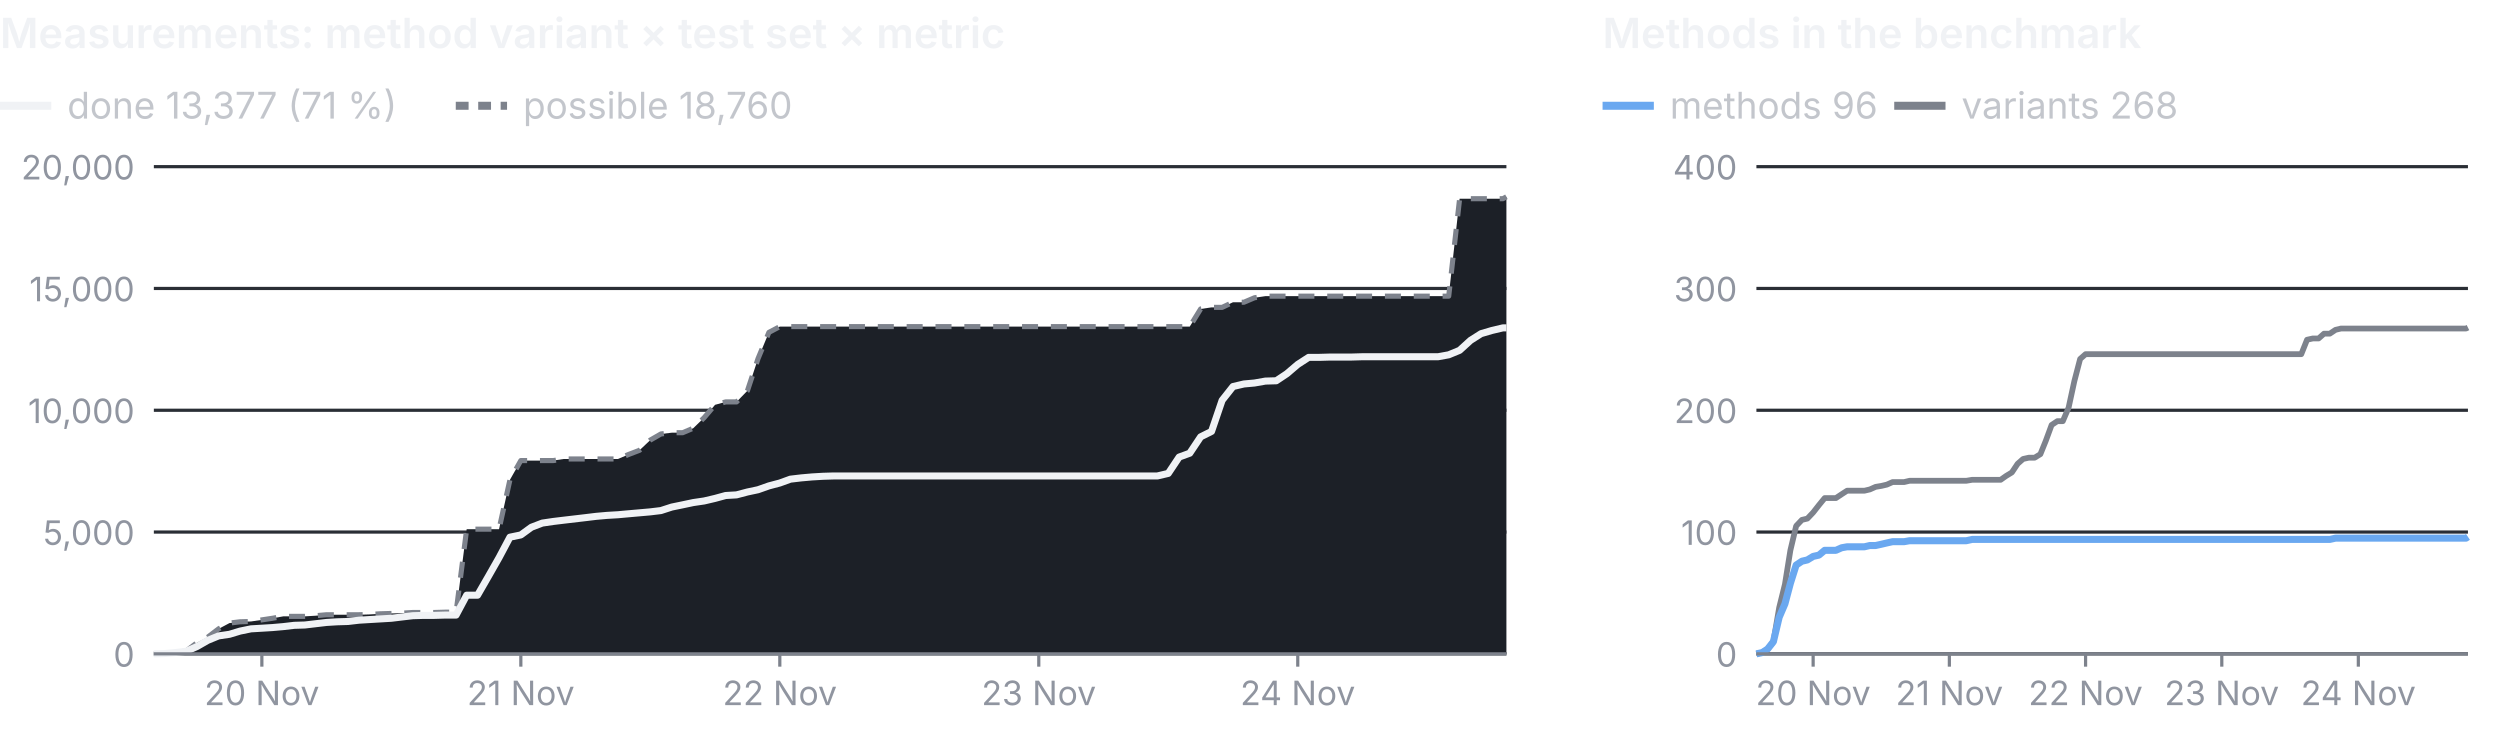
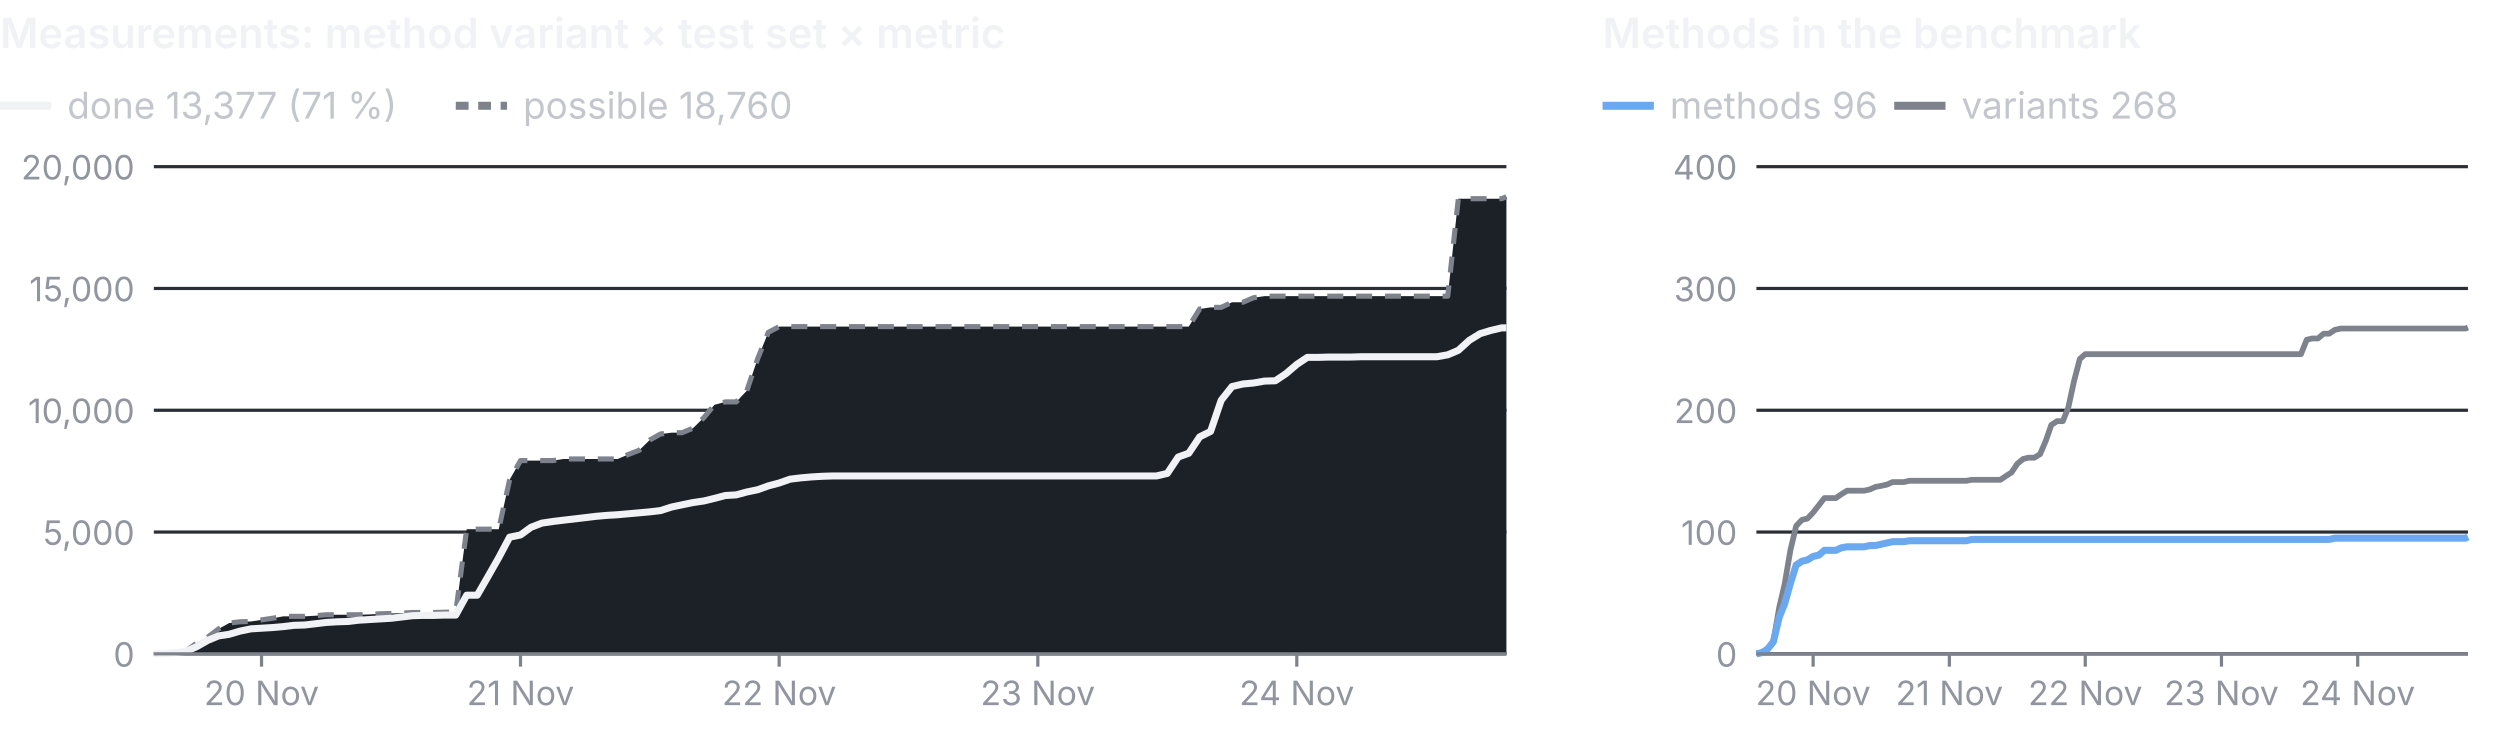
<svg xmlns="http://www.w3.org/2000/svg" viewBox="0 0 780 230" role="img" aria-label="13,377 of 18,760 measurements done; 96 methods, 268 variants">
  <g transform="translate(0 0)" font-family="Inter, -apple-system, 'Segoe UI', Helvetica, Arial, sans-serif">
    <text x="0" y="15" font-size="13" font-weight="600" style="fill:#f0f2f5">Measurements: method variant × test set × metric</text>
    <line x1="0" y1="33" x2="16" y2="33" style="stroke:#f0f2f5" stroke-width="2.5" />
    <text x="21" y="37" font-size="11.5" style="fill:#c3c6cc">done 13,377 (71 %)</text>
    <line x1="142.2" y1="33" x2="158.2" y2="33" style="stroke:#7d828c" stroke-width="2.5" stroke-dasharray="4 3" />
    <text x="163.2" y="37" font-size="11.5" style="fill:#c3c6cc">possible 18,760</text>
    <line x1="48" y1="204.0" x2="470" y2="204.0" style="stroke:#2a2e35" stroke-width="1" />
    <text x="42" y="208.0" font-size="10.5" text-anchor="end" style="fill:#9095a0">0</text>
    <line x1="48" y1="166.0" x2="470" y2="166.0" style="stroke:#2a2e35" stroke-width="1" />
    <text x="42" y="170.0" font-size="10.5" text-anchor="end" style="fill:#9095a0">5,000</text>
    <line x1="48" y1="128.0" x2="470" y2="128.0" style="stroke:#2a2e35" stroke-width="1" />
    <text x="42" y="132.0" font-size="10.5" text-anchor="end" style="fill:#9095a0">10,000</text>
    <line x1="48" y1="90.0" x2="470" y2="90.0" style="stroke:#2a2e35" stroke-width="1" />
    <text x="42" y="94.0" font-size="10.5" text-anchor="end" style="fill:#9095a0">15,000</text>
    <line x1="48" y1="52.0" x2="470" y2="52.0" style="stroke:#2a2e35" stroke-width="1" />
    <text x="42" y="56.0" font-size="10.5" text-anchor="end" style="fill:#9095a0">20,000</text>
-     <line x1="81.7" y1="204" x2="81.7" y2="208" style="stroke:#7d828c" stroke-width="1" />
-     <text x="81.7" y="220" font-size="10.5" text-anchor="middle" style="fill:#9095a0">20 Nov</text>
-     <line x1="162.5" y1="204" x2="162.5" y2="208" style="stroke:#7d828c" stroke-width="1" />
-     <text x="162.5" y="220" font-size="10.5" text-anchor="middle" style="fill:#9095a0">21 Nov</text>
-     <line x1="243.3" y1="204" x2="243.3" y2="208" style="stroke:#7d828c" stroke-width="1" />
-     <text x="243.3" y="220" font-size="10.5" text-anchor="middle" style="fill:#9095a0">22 Nov</text>
-     <line x1="324.1" y1="204" x2="324.1" y2="208" style="stroke:#7d828c" stroke-width="1" />
-     <text x="324.1" y="220" font-size="10.5" text-anchor="middle" style="fill:#9095a0">23 Nov</text>
-     <line x1="404.9" y1="204" x2="404.9" y2="208" style="stroke:#7d828c" stroke-width="1" />
-     <text x="404.9" y="220" font-size="10.5" text-anchor="middle" style="fill:#9095a0">24 Nov</text>
-     <polygon points="48.0,204.0 48.0,204.0 51.4,203.9 54.7,203.6 58.1,203.1 61.5,200.5 64.8,198.8 68.2,196.2 71.6,194.4 74.9,194.0 78.3,193.9 81.7,193.4 85.0,192.9 88.4,192.3 91.8,192.3 95.1,192.3 98.5,192.1 101.9,191.8 105.2,191.8 108.6,191.8 112.0,191.8 115.3,191.7 118.7,191.5 122.1,191.4 125.4,191.3 128.8,191.1 132.2,191.1 135.5,191.1 138.9,191.0 142.3,191.0 145.6,165.1 149.0,165.1 152.4,165.1 155.7,165.1 159.1,149.7 162.5,143.7 165.8,143.7 169.2,143.7 172.6,143.7 175.9,143.2 179.3,143.2 182.7,143.2 186.0,143.2 189.4,143.2 192.8,143.2 196.1,141.8 199.5,140.5 202.9,137.3 206.2,135.4 209.6,135.0 213.0,135.0 216.3,133.6 219.7,130.3 223.1,126.3 226.4,125.4 229.8,125.4 233.2,121.9 236.5,111.9 239.9,103.7 243.3,101.9 246.6,101.9 250.0,101.9 253.4,101.9 256.8,101.9 260.1,101.9 263.5,101.9 266.9,101.9 270.2,101.9 273.6,101.9 277.0,101.9 280.3,101.9 283.7,101.9 287.1,101.9 290.4,101.9 293.8,101.9 297.2,101.9 300.5,101.9 303.9,101.9 307.3,101.9 310.6,101.9 314.0,101.9 317.4,101.9 320.7,101.9 324.1,101.9 327.5,101.9 330.8,101.9 334.2,101.9 337.6,101.9 340.9,101.9 344.3,101.9 347.7,101.9 351.0,101.9 354.4,101.9 357.8,101.9 361.1,101.9 364.5,101.9 367.9,101.9 371.2,101.9 374.6,96.4 378.0,95.9 381.3,95.9 384.7,94.3 388.1,94.3 391.4,92.9 394.8,92.4 398.2,92.4 401.5,92.4 404.9,92.4 408.3,92.4 411.6,92.4 415.0,92.4 418.4,92.4 421.7,92.4 425.1,92.4 428.5,92.4 431.8,92.4 435.2,92.4 438.6,92.4 441.9,92.4 445.3,92.4 448.7,92.4 452.0,92.4 455.4,62.0 458.8,62.0 462.1,62.0 465.5,62.0 468.9,62.0 470.0,61.4 470.0,204.0" style="fill:#1c2027" />
-     <polyline points="48.0,204.0 51.4,203.9 54.7,203.6 58.1,203.1 61.5,200.5 64.8,198.8 68.2,196.2 71.6,194.4 74.9,194.0 78.3,193.9 81.7,193.4 85.0,192.9 88.4,192.3 91.8,192.3 95.1,192.3 98.5,192.1 101.9,191.8 105.2,191.8 108.6,191.8 112.0,191.8 115.3,191.7 118.7,191.5 122.1,191.4 125.4,191.3 128.8,191.1 132.2,191.1 135.5,191.1 138.9,191.0 142.3,191.0 145.6,165.1 149.0,165.1 152.4,165.1 155.7,165.1 159.1,149.7 162.5,143.7 165.8,143.7 169.2,143.7 172.6,143.7 175.9,143.2 179.3,143.2 182.7,143.2 186.0,143.2 189.4,143.2 192.8,143.2 196.1,141.8 199.5,140.5 202.9,137.3 206.2,135.4 209.6,135.0 213.0,135.0 216.3,133.6 219.7,130.3 223.1,126.3 226.4,125.4 229.8,125.4 233.2,121.9 236.5,111.9 239.9,103.7 243.3,101.9 246.6,101.9 250.0,101.9 253.4,101.9 256.8,101.9 260.1,101.9 263.5,101.9 266.9,101.9 270.2,101.9 273.6,101.9 277.0,101.9 280.3,101.9 283.7,101.9 287.1,101.9 290.4,101.9 293.8,101.9 297.2,101.9 300.5,101.9 303.9,101.9 307.3,101.9 310.6,101.9 314.0,101.9 317.4,101.9 320.7,101.9 324.1,101.9 327.5,101.9 330.8,101.9 334.2,101.9 337.6,101.9 340.9,101.9 344.3,101.9 347.7,101.9 351.0,101.9 354.4,101.9 357.8,101.9 361.1,101.9 364.5,101.9 367.9,101.9 371.2,101.9 374.6,96.4 378.0,95.9 381.3,95.9 384.7,94.3 388.1,94.3 391.4,92.9 394.8,92.4 398.2,92.4 401.5,92.4 404.9,92.4 408.3,92.4 411.6,92.4 415.0,92.4 418.4,92.4 421.7,92.4 425.1,92.4 428.5,92.4 431.8,92.4 435.2,92.4 438.6,92.4 441.9,92.4 445.3,92.4 448.7,92.4 452.0,92.4 455.4,62.0 458.8,62.0 462.1,62.0 465.5,62.0 468.9,62.0 470.0,61.4" fill="none" style="stroke:#7d828c" stroke-width="1.6" stroke-linejoin="round" stroke-dasharray="5 4" />
-     <polyline points="48.0,204.0 51.4,203.9 54.7,203.6 58.1,203.2 61.5,201.7 64.8,199.8 68.2,198.4 71.6,197.9 74.9,196.9 78.3,196.2 81.7,196.0 85.0,195.8 88.4,195.5 91.8,195.1 95.1,195.0 98.5,194.6 101.9,194.2 105.2,194.0 108.6,193.9 112.0,193.5 115.3,193.3 118.7,193.1 122.1,192.9 125.4,192.5 128.8,192.1 132.2,192.0 135.5,192.0 138.9,191.9 142.3,191.9 145.6,185.7 149.0,185.7 152.4,179.8 155.7,174.0 159.1,167.6 162.5,166.9 165.8,164.5 169.2,163.2 172.6,162.7 175.9,162.3 179.3,161.9 182.7,161.5 186.0,161.1 189.4,160.8 192.8,160.6 196.1,160.3 199.5,160.0 202.9,159.7 206.2,159.3 209.6,158.2 213.0,157.5 216.3,156.8 219.7,156.3 223.1,155.5 226.4,154.6 229.8,154.4 233.2,153.5 236.5,152.8 239.9,151.6 243.3,150.7 246.6,149.5 250.0,149.1 253.4,148.8 256.8,148.6 260.1,148.5 263.5,148.5 266.9,148.5 270.2,148.5 273.6,148.5 277.0,148.5 280.3,148.5 283.7,148.5 287.1,148.5 290.4,148.5 293.8,148.5 297.2,148.5 300.5,148.5 303.9,148.5 307.3,148.5 310.6,148.5 314.0,148.5 317.4,148.5 320.7,148.5 324.1,148.5 327.5,148.5 330.8,148.5 334.2,148.5 337.6,148.5 340.9,148.5 344.3,148.5 347.7,148.5 351.0,148.5 354.4,148.5 357.8,148.5 361.1,148.5 364.5,147.7 367.9,142.6 371.2,141.4 374.6,136.3 378.0,134.6 381.3,124.9 384.7,120.6 388.1,119.8 391.4,119.5 394.8,118.9 398.2,118.8 401.5,116.6 404.9,113.7 408.3,111.5 411.6,111.5 415.0,111.4 418.4,111.4 421.7,111.4 425.1,111.3 428.5,111.3 431.8,111.3 435.2,111.3 438.6,111.3 441.9,111.3 445.3,111.3 448.7,111.3 452.0,110.7 455.4,109.3 458.8,106.2 462.1,104.1 465.5,103.1 468.9,102.3 470.0,102.3" fill="none" style="stroke:#f0f2f5" stroke-width="2.2" stroke-linejoin="round" />
+     <line x1="81.6" y1="204" x2="81.6" y2="208" style="stroke:#7d828c" stroke-width="1" />
+     <text x="81.6" y="220" font-size="10.5" text-anchor="middle" style="fill:#9095a0">20 Nov</text>
+     <line x1="162.4" y1="204" x2="162.4" y2="208" style="stroke:#7d828c" stroke-width="1" />
+     <text x="162.4" y="220" font-size="10.5" text-anchor="middle" style="fill:#9095a0">21 Nov</text>
+     <line x1="243.1" y1="204" x2="243.1" y2="208" style="stroke:#7d828c" stroke-width="1" />
+     <text x="243.1" y="220" font-size="10.5" text-anchor="middle" style="fill:#9095a0">22 Nov</text>
+     <line x1="323.8" y1="204" x2="323.8" y2="208" style="stroke:#7d828c" stroke-width="1" />
+     <text x="323.8" y="220" font-size="10.5" text-anchor="middle" style="fill:#9095a0">23 Nov</text>
+     <line x1="404.6" y1="204" x2="404.6" y2="208" style="stroke:#7d828c" stroke-width="1" />
+     <text x="404.6" y="220" font-size="10.5" text-anchor="middle" style="fill:#9095a0">24 Nov</text>
+     <polygon points="48.0,204.0 48.0,204.0 51.4,203.9 54.7,203.6 58.1,203.1 61.5,200.5 64.8,198.8 68.2,196.2 71.5,194.4 74.9,194.0 78.3,193.9 81.6,193.4 85.0,192.9 88.4,192.3 91.7,192.3 95.1,192.3 98.5,192.1 101.8,191.8 105.2,191.8 108.6,191.8 111.9,191.8 115.3,191.7 118.6,191.5 122.0,191.4 125.4,191.3 128.7,191.1 132.1,191.1 135.5,191.1 138.8,191.0 142.2,191.0 145.6,165.1 148.9,165.1 152.3,165.1 155.6,165.1 159.0,149.7 162.4,143.7 165.7,143.7 169.1,143.7 172.5,143.7 175.8,143.2 179.2,143.2 182.6,143.2 185.9,143.2 189.3,143.2 192.7,143.2 196.0,141.8 199.4,140.5 202.7,137.3 206.1,135.4 209.5,135.0 212.8,135.0 216.2,133.6 219.6,130.3 222.9,126.3 226.3,125.4 229.7,125.4 233.0,121.9 236.4,111.9 239.7,103.7 243.1,101.9 246.5,101.9 249.8,101.9 253.2,101.9 256.6,101.9 259.9,101.9 263.3,101.9 266.7,101.9 270.0,101.9 273.4,101.9 276.7,101.9 280.1,101.9 283.5,101.9 286.8,101.9 290.2,101.9 293.6,101.9 296.9,101.9 300.3,101.9 303.7,101.9 307.0,101.9 310.4,101.9 313.8,101.9 317.1,101.9 320.5,101.9 323.8,101.9 327.2,101.9 330.6,101.9 333.9,101.9 337.3,101.9 340.7,101.9 344.0,101.9 347.4,101.9 350.8,101.9 354.1,101.9 357.5,101.9 360.8,101.9 364.2,101.9 367.6,101.9 370.9,101.9 374.3,96.4 377.7,95.9 381.0,95.9 384.4,94.3 387.8,94.3 391.1,92.9 394.5,92.4 397.9,92.4 401.2,92.4 404.6,92.4 407.9,92.4 411.3,92.4 414.7,92.4 418.0,92.4 421.4,92.4 424.8,92.4 428.1,92.4 431.5,92.4 434.9,92.4 438.2,92.4 441.6,92.4 444.9,92.4 448.3,92.4 451.7,92.4 455.0,62.0 458.4,62.0 461.8,62.0 465.1,62.0 468.5,62.0 470.0,61.4 470.0,204.0" style="fill:#1c2027" />
+     <polyline points="48.0,204.0 51.4,203.9 54.7,203.6 58.1,203.1 61.5,200.5 64.8,198.8 68.2,196.2 71.5,194.4 74.9,194.0 78.3,193.9 81.6,193.4 85.0,192.9 88.4,192.3 91.7,192.3 95.1,192.3 98.5,192.1 101.8,191.8 105.2,191.8 108.6,191.8 111.9,191.8 115.3,191.7 118.6,191.5 122.0,191.4 125.4,191.3 128.7,191.1 132.1,191.1 135.5,191.1 138.8,191.0 142.2,191.0 145.6,165.1 148.9,165.1 152.3,165.1 155.6,165.1 159.0,149.7 162.4,143.7 165.7,143.7 169.1,143.7 172.5,143.7 175.8,143.2 179.2,143.2 182.6,143.2 185.9,143.2 189.3,143.2 192.7,143.2 196.0,141.8 199.4,140.5 202.7,137.3 206.1,135.4 209.5,135.0 212.8,135.0 216.2,133.6 219.6,130.3 222.9,126.3 226.3,125.4 229.7,125.4 233.0,121.9 236.4,111.9 239.7,103.7 243.1,101.9 246.5,101.9 249.8,101.9 253.2,101.9 256.6,101.9 259.9,101.9 263.3,101.9 266.7,101.9 270.0,101.9 273.4,101.9 276.7,101.9 280.1,101.9 283.5,101.9 286.8,101.9 290.2,101.9 293.6,101.9 296.9,101.9 300.3,101.9 303.7,101.9 307.0,101.9 310.4,101.9 313.8,101.9 317.1,101.9 320.5,101.9 323.8,101.9 327.2,101.9 330.6,101.9 333.9,101.9 337.3,101.9 340.7,101.9 344.0,101.9 347.4,101.9 350.8,101.9 354.1,101.9 357.5,101.9 360.8,101.9 364.2,101.9 367.6,101.9 370.9,101.9 374.3,96.4 377.7,95.9 381.0,95.9 384.4,94.3 387.8,94.3 391.1,92.9 394.5,92.4 397.9,92.4 401.2,92.4 404.6,92.4 407.9,92.4 411.3,92.4 414.7,92.4 418.0,92.4 421.4,92.4 424.8,92.4 428.1,92.4 431.5,92.4 434.9,92.4 438.2,92.4 441.6,92.4 444.9,92.4 448.3,92.4 451.7,92.4 455.0,62.0 458.4,62.0 461.8,62.0 465.1,62.0 468.5,62.0 470.0,61.4" fill="none" style="stroke:#7d828c" stroke-width="1.6" stroke-linejoin="round" stroke-dasharray="5 4" />
+     <polyline points="48.0,204.0 51.4,203.9 54.7,203.6 58.1,203.2 61.5,201.7 64.8,199.8 68.2,198.4 71.5,197.9 74.9,196.9 78.3,196.2 81.6,196.0 85.0,195.8 88.4,195.5 91.7,195.1 95.1,195.0 98.5,194.6 101.8,194.2 105.2,194.0 108.6,193.9 111.9,193.5 115.3,193.3 118.6,193.1 122.0,192.9 125.4,192.5 128.7,192.1 132.1,192.0 135.5,192.0 138.8,191.9 142.2,191.9 145.6,185.7 148.9,185.7 152.3,179.8 155.6,174.0 159.0,167.6 162.4,166.9 165.7,164.5 169.1,163.2 172.5,162.7 175.8,162.3 179.2,161.9 182.6,161.5 185.9,161.1 189.3,160.8 192.7,160.6 196.0,160.3 199.4,160.0 202.7,159.7 206.1,159.3 209.5,158.2 212.8,157.5 216.2,156.8 219.6,156.3 222.9,155.5 226.3,154.6 229.7,154.4 233.0,153.5 236.4,152.8 239.7,151.6 243.1,150.7 246.5,149.5 249.8,149.1 253.2,148.8 256.6,148.6 259.9,148.5 263.3,148.5 266.7,148.5 270.0,148.5 273.4,148.5 276.7,148.5 280.1,148.5 283.5,148.5 286.8,148.5 290.2,148.5 293.6,148.5 296.9,148.5 300.3,148.5 303.7,148.5 307.0,148.5 310.4,148.5 313.8,148.5 317.1,148.5 320.5,148.5 323.8,148.5 327.2,148.5 330.6,148.5 333.9,148.5 337.3,148.5 340.7,148.5 344.0,148.5 347.4,148.5 350.8,148.5 354.1,148.5 357.5,148.5 360.8,148.5 364.2,147.7 367.6,142.6 370.9,141.4 374.3,136.3 377.7,134.6 381.0,124.9 384.4,120.6 387.8,119.8 391.1,119.5 394.5,118.9 397.9,118.8 401.2,116.6 404.6,113.7 407.9,111.5 411.3,111.5 414.7,111.4 418.0,111.4 421.4,111.4 424.8,111.3 428.1,111.3 431.5,111.3 434.9,111.3 438.2,111.3 441.6,111.3 444.9,111.3 448.3,111.3 451.7,110.7 455.0,109.3 458.4,106.2 461.8,104.1 465.1,103.1 468.5,102.3 470.0,102.3" fill="none" style="stroke:#f0f2f5" stroke-width="2.2" stroke-linejoin="round" />
    <line x1="48" y1="204.0" x2="470" y2="204.0" style="stroke:#7d828c" stroke-width="1" />
  </g>
  <g transform="translate(500 0)">
    <g transform="translate(0 0)" font-family="Inter, -apple-system, 'Segoe UI', Helvetica, Arial, sans-serif">
      <text x="0" y="15" font-size="13" font-weight="600" style="fill:#f0f2f5">Methods in the benchmark</text>
      <line x1="0" y1="33" x2="16" y2="33" style="stroke:#6aa8f0" stroke-width="2.5" />
      <text x="21" y="37" font-size="11.5" style="fill:#c3c6cc">methods 96</text>
      <line x1="91.0" y1="33" x2="107.0" y2="33" style="stroke:#7d828c" stroke-width="2.5" />
      <text x="112.0" y="37" font-size="11.5" style="fill:#c3c6cc">variants 268</text>
      <line x1="48" y1="204.0" x2="270" y2="204.0" style="stroke:#2a2e35" stroke-width="1" />
      <text x="42" y="208.0" font-size="10.5" text-anchor="end" style="fill:#9095a0">0</text>
      <line x1="48" y1="166.0" x2="270" y2="166.0" style="stroke:#2a2e35" stroke-width="1" />
      <text x="42" y="170.0" font-size="10.5" text-anchor="end" style="fill:#9095a0">100</text>
      <line x1="48" y1="128.0" x2="270" y2="128.0" style="stroke:#2a2e35" stroke-width="1" />
      <text x="42" y="132.0" font-size="10.5" text-anchor="end" style="fill:#9095a0">200</text>
      <line x1="48" y1="90.0" x2="270" y2="90.0" style="stroke:#2a2e35" stroke-width="1" />
      <text x="42" y="94.0" font-size="10.5" text-anchor="end" style="fill:#9095a0">300</text>
      <line x1="48" y1="52.0" x2="270" y2="52.0" style="stroke:#2a2e35" stroke-width="1" />
      <text x="42" y="56.0" font-size="10.5" text-anchor="end" style="fill:#9095a0">400</text>
      <line x1="65.7" y1="204" x2="65.7" y2="208" style="stroke:#7d828c" stroke-width="1" />
      <text x="65.7" y="220" font-size="10.5" text-anchor="middle" style="fill:#9095a0">20 Nov</text>
      <line x1="108.2" y1="204" x2="108.2" y2="208" style="stroke:#7d828c" stroke-width="1" />
      <text x="108.2" y="220" font-size="10.5" text-anchor="middle" style="fill:#9095a0">21 Nov</text>
-       <line x1="150.7" y1="204" x2="150.7" y2="208" style="stroke:#7d828c" stroke-width="1" />
-       <text x="150.7" y="220" font-size="10.5" text-anchor="middle" style="fill:#9095a0">22 Nov</text>
-       <line x1="193.2" y1="204" x2="193.2" y2="208" style="stroke:#7d828c" stroke-width="1" />
-       <text x="193.2" y="220" font-size="10.5" text-anchor="middle" style="fill:#9095a0">23 Nov</text>
-       <line x1="235.8" y1="204" x2="235.8" y2="208" style="stroke:#7d828c" stroke-width="1" />
-       <text x="235.8" y="220" font-size="10.5" text-anchor="middle" style="fill:#9095a0">24 Nov</text>
-       <polyline points="48.0,204.0 49.8,203.6 51.5,202.5 53.3,200.2 55.1,189.6 56.9,182.3 58.6,171.7 60.4,164.1 62.2,162.2 63.9,161.8 65.7,159.9 67.5,157.6 69.3,155.4 71.0,155.4 72.8,155.4 74.6,154.2 76.3,153.1 78.1,153.1 79.9,153.1 81.7,153.1 83.4,152.7 85.2,151.9 87.0,151.6 88.7,151.2 90.5,150.4 92.3,150.4 94.1,150.4 95.8,150.0 97.6,150.0 99.4,150.0 101.1,150.0 102.9,150.0 104.7,150.0 106.5,150.0 108.2,150.0 110.0,150.0 111.8,150.0 113.5,150.0 115.3,149.7 117.1,149.7 118.8,149.7 120.6,149.7 122.4,149.7 124.2,149.7 125.9,148.5 127.7,147.4 129.5,144.7 131.2,143.2 133.0,142.8 134.8,142.8 136.6,141.7 138.3,137.5 140.1,132.6 141.9,131.4 143.6,131.4 145.4,127.2 147.2,118.9 149.0,112.0 150.7,110.5 152.5,110.5 154.3,110.5 156.0,110.5 157.8,110.5 159.6,110.5 161.4,110.5 163.1,110.5 164.9,110.5 166.7,110.5 168.4,110.5 170.2,110.5 172.0,110.5 173.8,110.5 175.5,110.5 177.3,110.5 179.1,110.5 180.8,110.5 182.6,110.5 184.4,110.5 186.2,110.5 187.9,110.5 189.7,110.5 191.5,110.5 193.2,110.5 195.0,110.5 196.8,110.5 198.6,110.5 200.3,110.5 202.1,110.5 203.9,110.5 205.6,110.5 207.4,110.5 209.2,110.5 211.0,110.5 212.7,110.5 214.5,110.5 216.3,110.5 218.0,110.5 219.8,106.0 221.6,105.6 223.4,105.6 225.1,104.1 226.9,104.1 228.7,102.9 230.4,102.5 232.2,102.5 234.0,102.5 235.8,102.5 237.5,102.5 239.3,102.5 241.1,102.5 242.8,102.5 244.6,102.5 246.4,102.5 248.1,102.5 249.9,102.5 251.7,102.5 253.5,102.5 255.2,102.5 257.0,102.5 258.8,102.5 260.5,102.5 262.3,102.5 264.1,102.5 265.9,102.5 267.6,102.5 269.4,102.5 270.0,102.2" fill="none" style="stroke:#7d828c" stroke-width="1.8" stroke-linejoin="round" />
-       <polyline points="48.0,204.0 49.8,203.6 51.5,202.5 53.3,200.2 55.1,192.6 56.9,188.4 58.6,182.0 60.4,176.3 62.2,175.1 63.9,174.7 65.7,173.6 67.5,173.2 69.3,171.7 71.0,171.7 72.8,171.7 74.6,170.9 76.3,170.6 78.1,170.6 79.9,170.6 81.7,170.6 83.4,170.2 85.2,170.2 87.0,169.8 88.7,169.4 90.5,169.0 92.3,169.0 94.1,169.0 95.8,168.7 97.6,168.7 99.4,168.7 101.1,168.7 102.9,168.7 104.7,168.7 106.5,168.7 108.2,168.7 110.0,168.7 111.8,168.7 113.5,168.7 115.3,168.3 117.1,168.3 118.8,168.3 120.6,168.3 122.4,168.3 124.2,168.3 125.9,168.3 127.7,168.3 129.5,168.3 131.2,168.3 133.0,168.3 134.8,168.3 136.6,168.3 138.3,168.3 140.1,168.3 141.9,168.3 143.6,168.3 145.4,168.3 147.2,168.3 149.0,168.3 150.7,168.3 152.5,168.3 154.3,168.3 156.0,168.3 157.8,168.3 159.6,168.3 161.4,168.3 163.1,168.3 164.9,168.3 166.7,168.3 168.4,168.3 170.2,168.3 172.0,168.3 173.8,168.3 175.5,168.3 177.3,168.3 179.1,168.3 180.8,168.3 182.6,168.3 184.4,168.3 186.2,168.3 187.9,168.3 189.7,168.3 191.5,168.3 193.2,168.3 195.0,168.3 196.8,168.3 198.6,168.3 200.3,168.3 202.1,168.3 203.9,168.3 205.6,168.3 207.4,168.3 209.2,168.3 211.0,168.3 212.7,168.3 214.5,168.3 216.3,168.3 218.0,168.3 219.8,168.3 221.6,168.3 223.4,168.3 225.1,168.3 226.9,168.3 228.7,167.9 230.4,167.9 232.2,167.9 234.0,167.9 235.8,167.9 237.5,167.9 239.3,167.9 241.1,167.9 242.8,167.9 244.6,167.9 246.4,167.9 248.1,167.9 249.9,167.9 251.7,167.9 253.5,167.9 255.2,167.9 257.0,167.9 258.8,167.9 260.5,167.9 262.3,167.9 264.1,167.9 265.9,167.9 267.6,167.9 269.4,167.9 270.0,167.5" fill="none" style="stroke:#6aa8f0" stroke-width="2.2" stroke-linejoin="round" />
+       <line x1="150.6" y1="204" x2="150.6" y2="208" style="stroke:#7d828c" stroke-width="1" />
+       <text x="150.6" y="220" font-size="10.5" text-anchor="middle" style="fill:#9095a0">22 Nov</text>
+       <line x1="193.1" y1="204" x2="193.1" y2="208" style="stroke:#7d828c" stroke-width="1" />
+       <text x="193.1" y="220" font-size="10.5" text-anchor="middle" style="fill:#9095a0">23 Nov</text>
+       <line x1="235.6" y1="204" x2="235.6" y2="208" style="stroke:#7d828c" stroke-width="1" />
+       <text x="235.6" y="220" font-size="10.5" text-anchor="middle" style="fill:#9095a0">24 Nov</text>
+       <polyline points="48.0,204.0 49.8,203.6 51.5,202.5 53.3,200.2 55.1,189.6 56.8,182.3 58.6,171.7 60.4,164.1 62.2,162.2 63.9,161.8 65.7,159.9 67.5,157.6 69.2,155.4 71.0,155.4 72.8,155.4 74.5,154.2 76.3,153.1 78.1,153.1 79.9,153.1 81.6,153.1 83.4,152.7 85.2,151.9 86.9,151.6 88.7,151.2 90.5,150.4 92.2,150.4 94.0,150.4 95.8,150.0 97.6,150.0 99.3,150.0 101.1,150.0 102.9,150.0 104.6,150.0 106.4,150.0 108.2,150.0 109.9,150.0 111.7,150.0 113.5,150.0 115.2,149.7 117.0,149.7 118.8,149.7 120.6,149.7 122.3,149.7 124.1,149.7 125.9,148.5 127.6,147.4 129.4,144.7 131.2,143.2 132.9,142.8 134.7,142.8 136.5,141.7 138.3,137.5 140.0,132.6 141.8,131.4 143.6,131.4 145.3,127.2 147.1,118.9 148.9,112.0 150.6,110.5 152.4,110.5 154.2,110.5 155.9,110.5 157.7,110.5 159.5,110.5 161.3,110.5 163.0,110.5 164.8,110.5 166.6,110.5 168.3,110.5 170.1,110.5 171.9,110.5 173.6,110.5 175.4,110.5 177.2,110.5 179.0,110.5 180.7,110.5 182.5,110.5 184.3,110.5 186.0,110.5 187.8,110.5 189.6,110.5 191.3,110.5 193.1,110.5 194.9,110.5 196.7,110.5 198.4,110.5 200.2,110.5 202.0,110.5 203.7,110.5 205.5,110.5 207.3,110.5 209.0,110.5 210.8,110.5 212.6,110.5 214.3,110.5 216.1,110.5 217.9,110.5 219.7,106.0 221.4,105.6 223.2,105.6 225.0,104.1 226.7,104.1 228.5,102.9 230.3,102.5 232.0,102.5 233.8,102.5 235.6,102.5 237.4,102.5 239.1,102.5 240.9,102.5 242.7,102.5 244.4,102.5 246.2,102.5 248.0,102.5 249.7,102.5 251.5,102.5 253.3,102.5 255.1,102.5 256.8,102.5 258.6,102.5 260.4,102.5 262.1,102.5 263.9,102.5 265.7,102.5 267.4,102.5 269.2,102.5 270.0,102.2" fill="none" style="stroke:#7d828c" stroke-width="1.8" stroke-linejoin="round" />
+       <polyline points="48.0,204.0 49.8,203.6 51.5,202.5 53.3,200.2 55.1,192.6 56.8,188.4 58.6,182.0 60.4,176.3 62.2,175.1 63.9,174.7 65.7,173.6 67.5,173.2 69.2,171.7 71.0,171.7 72.8,171.7 74.5,170.9 76.3,170.6 78.1,170.6 79.9,170.6 81.6,170.6 83.4,170.2 85.2,170.2 86.9,169.8 88.7,169.4 90.5,169.0 92.2,169.0 94.0,169.0 95.8,168.7 97.6,168.7 99.3,168.7 101.1,168.7 102.9,168.7 104.6,168.7 106.4,168.7 108.2,168.7 109.9,168.7 111.7,168.7 113.5,168.7 115.2,168.3 117.0,168.3 118.8,168.3 120.6,168.3 122.3,168.3 124.1,168.3 125.9,168.3 127.6,168.3 129.4,168.3 131.2,168.3 132.9,168.3 134.7,168.3 136.5,168.3 138.3,168.3 140.0,168.3 141.8,168.3 143.6,168.3 145.3,168.3 147.1,168.3 148.9,168.3 150.6,168.3 152.4,168.3 154.2,168.3 155.9,168.3 157.7,168.3 159.5,168.3 161.3,168.3 163.0,168.3 164.8,168.3 166.6,168.3 168.3,168.3 170.1,168.3 171.9,168.3 173.6,168.3 175.4,168.3 177.2,168.3 179.0,168.3 180.7,168.3 182.5,168.3 184.3,168.3 186.0,168.3 187.8,168.3 189.6,168.3 191.3,168.3 193.1,168.3 194.9,168.3 196.7,168.3 198.4,168.3 200.2,168.3 202.0,168.3 203.7,168.3 205.5,168.3 207.3,168.3 209.0,168.3 210.8,168.3 212.6,168.3 214.3,168.3 216.1,168.3 217.9,168.3 219.7,168.3 221.4,168.3 223.2,168.3 225.0,168.3 226.7,168.3 228.5,167.9 230.3,167.9 232.0,167.9 233.8,167.9 235.6,167.9 237.4,167.9 239.1,167.9 240.9,167.9 242.7,167.9 244.4,167.9 246.2,167.9 248.0,167.9 249.7,167.9 251.5,167.9 253.3,167.9 255.1,167.9 256.8,167.9 258.6,167.9 260.4,167.9 262.1,167.9 263.9,167.9 265.7,167.9 267.4,167.9 269.2,167.9 270.0,167.5" fill="none" style="stroke:#6aa8f0" stroke-width="2.2" stroke-linejoin="round" />
      <line x1="48" y1="204.0" x2="270" y2="204.0" style="stroke:#7d828c" stroke-width="1" />
    </g>
  </g>
</svg>
